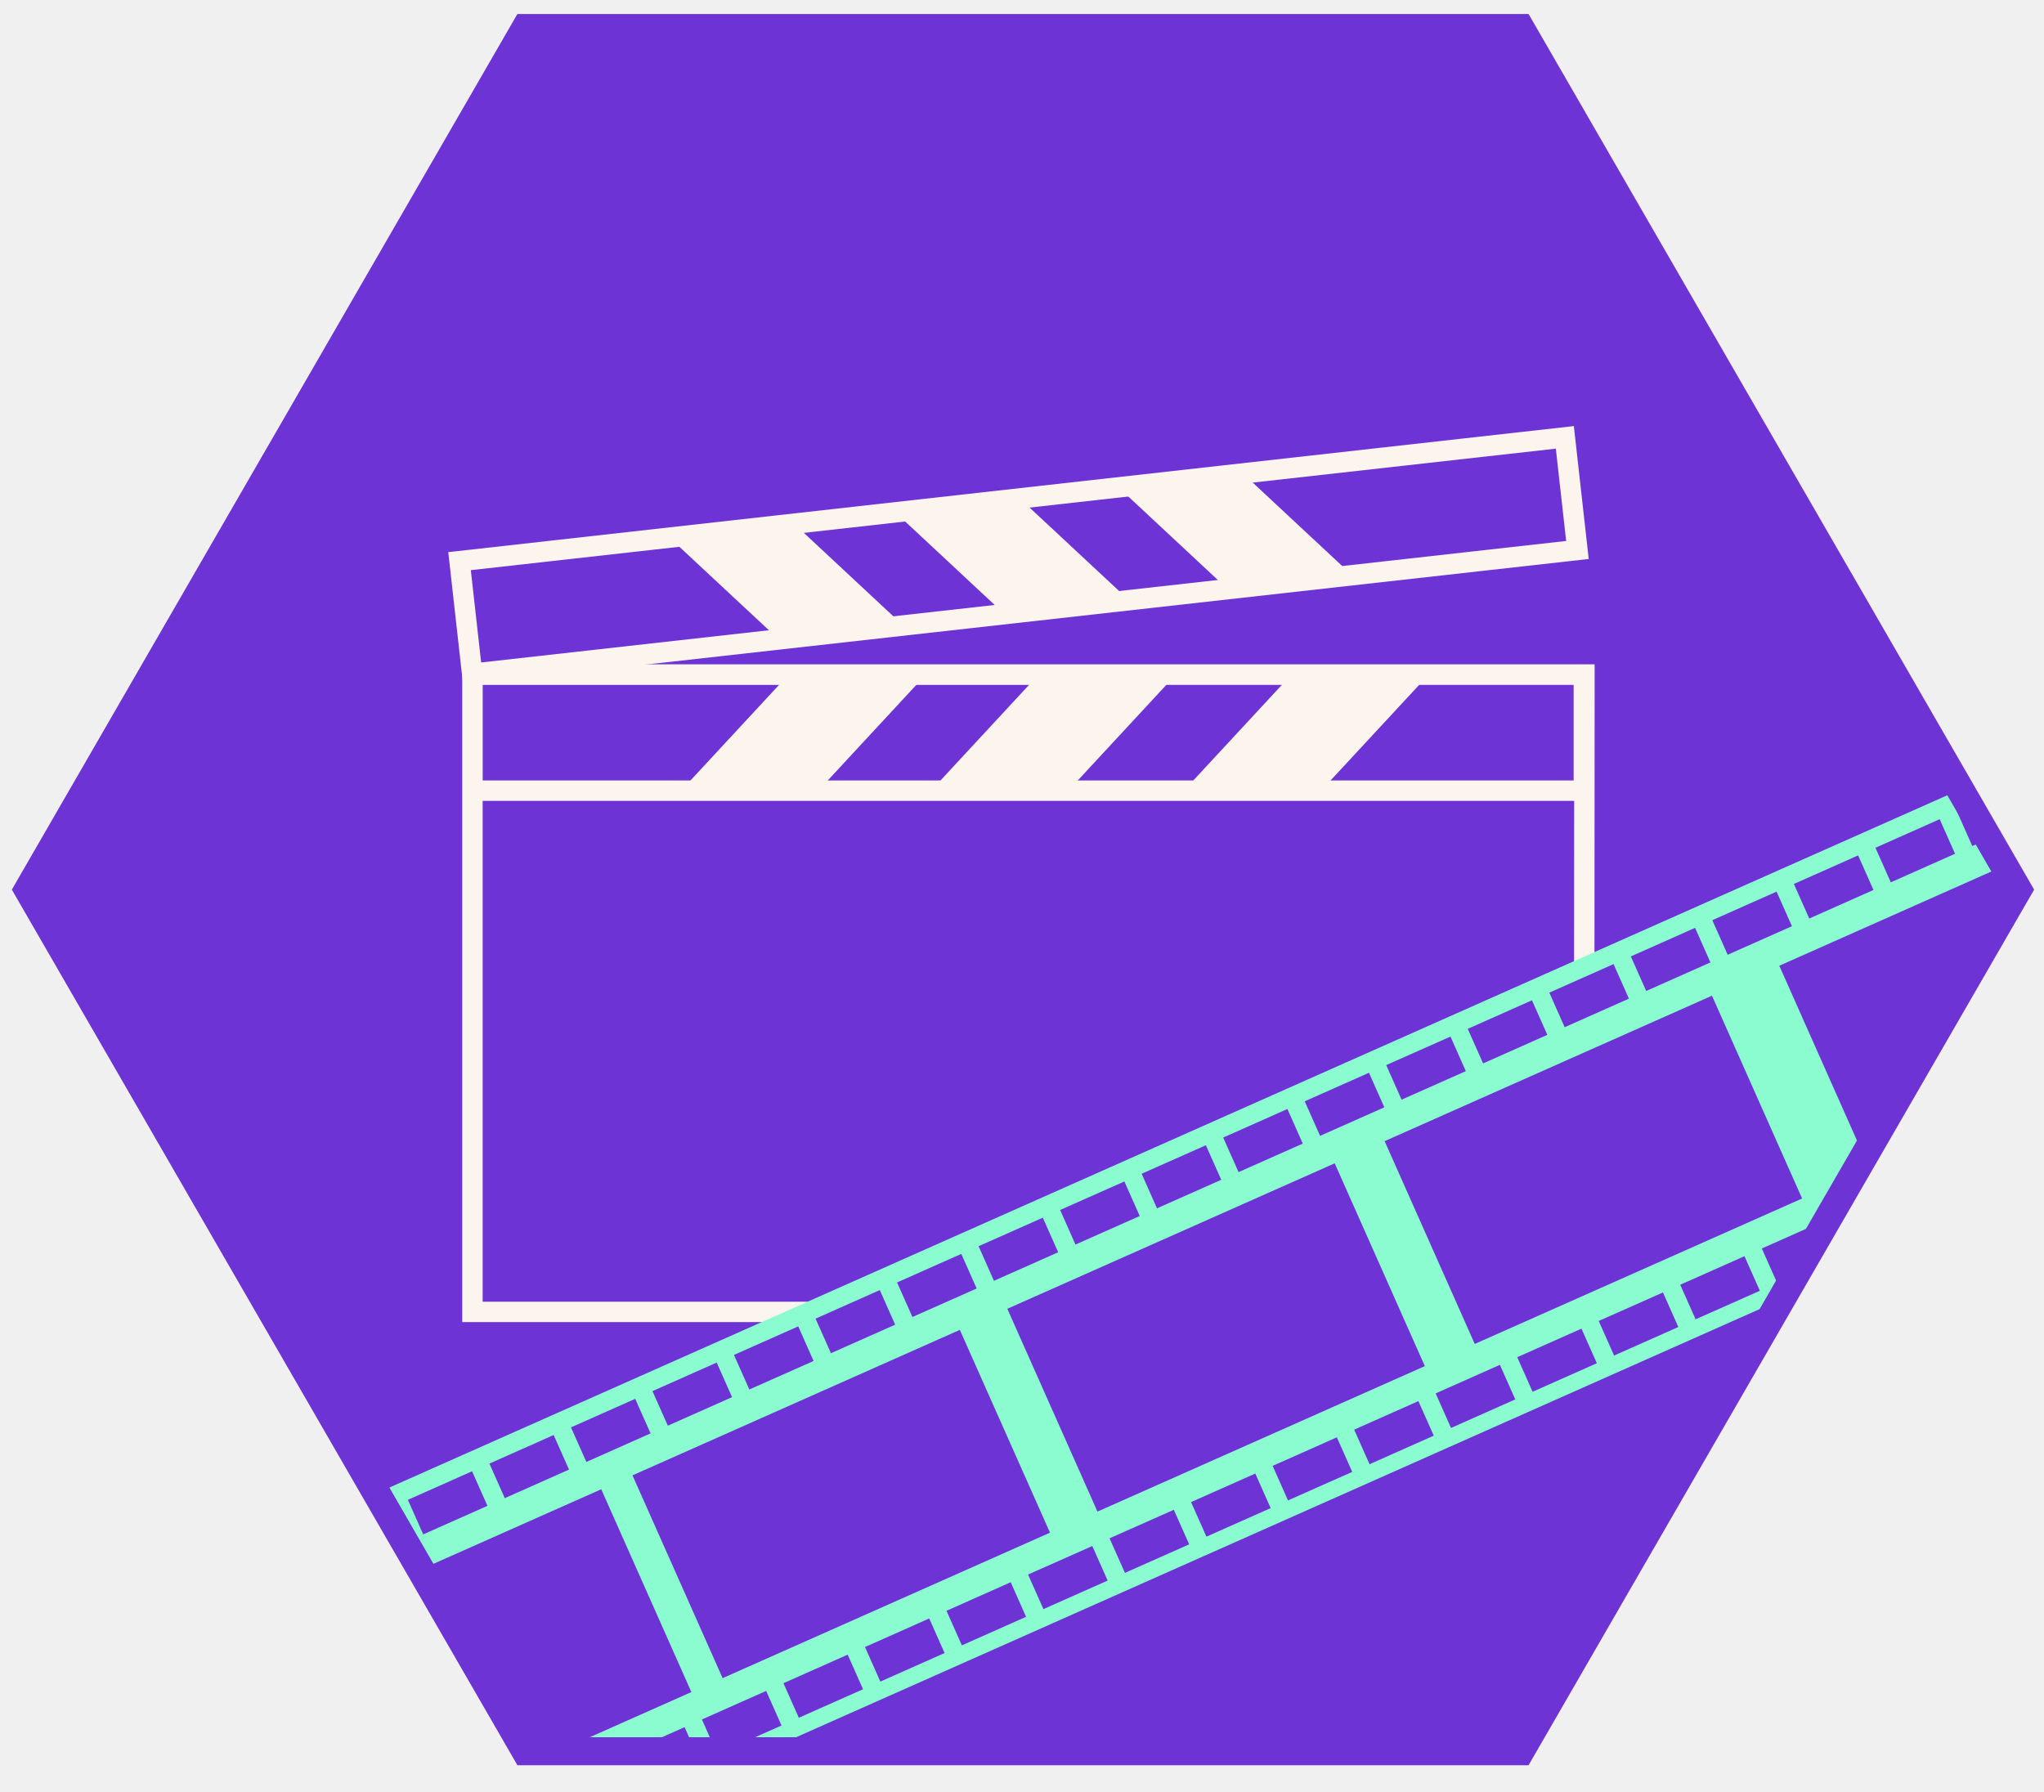
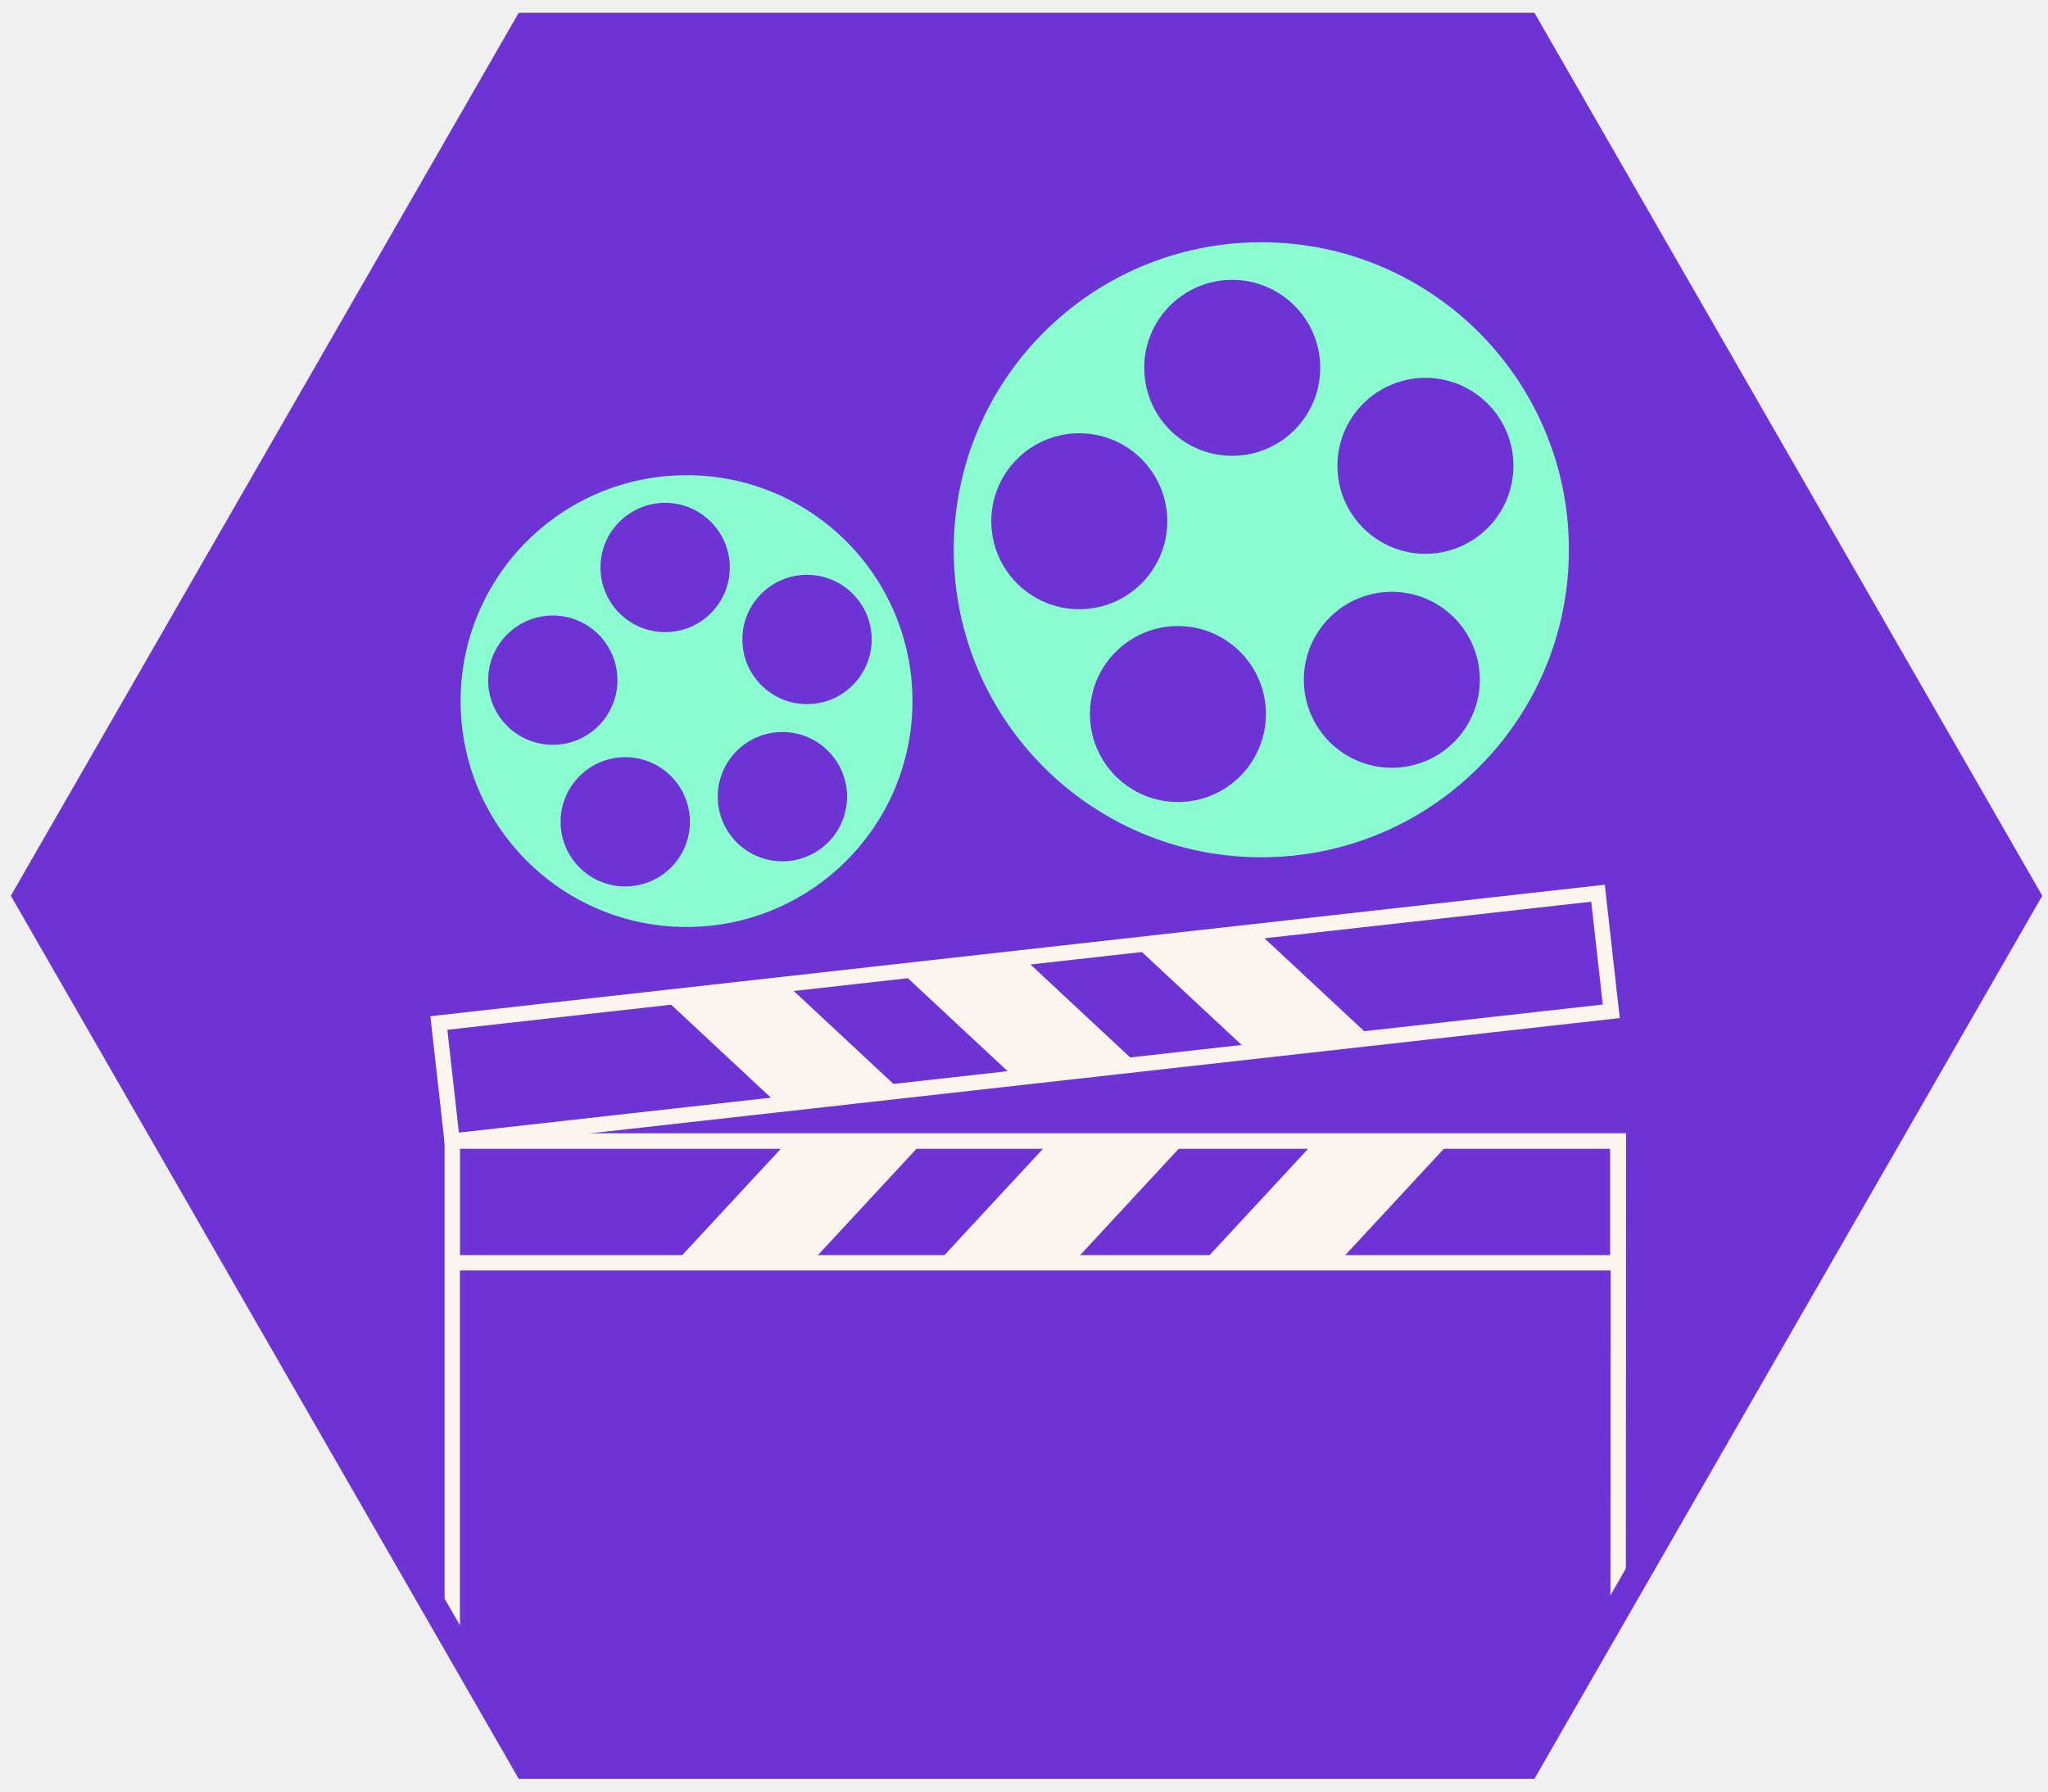
- <svg xmlns="http://www.w3.org/2000/svg" width="73" height="64" viewBox="0 0 73 64" fill="none">
-   <path d="M18.767 62.55L1 31.776L18.767 1H54.303L72.07 31.776L54.303 62.55H18.767Z" fill="#6E33D5" />
-   <mask id="mask0_1099_377" style="mask-type:luminance" maskUnits="userSpaceOnUse" x="1" y="1" width="72" height="62">
-     <path d="M54.043 62.099H19.027L1.52 31.776L19.027 1.45H54.043L71.551 31.776L54.043 62.099Z" fill="white" stroke="white" stroke-width="0.9" />
+ <svg xmlns="http://www.w3.org/2000/svg" width="80" height="70" viewBox="0 0 80 70" fill="none">
+   <path d="M20.551 69L1 34.999L20.551 1H59.65L79.2 34.999L59.65 69H20.551Z" fill="#6E33D5" />
+   <mask id="mask0_1200_920" style="mask-type:luminance" maskUnits="userSpaceOnUse" x="1" y="1" width="79" height="68">
+     <path d="M20.631 69L1 34.999L20.631 1H59.889L79.519 34.999L59.889 69H20.631Z" fill="white" />
  </mask>
-   <g mask="url(#mask0_1099_377)">
-     <path d="M56.587 24.092L56.573 46.858H16.873V24.093L56.587 24.092Z" fill="#6E33D5" />
-     <mask id="mask1_1099_377" style="mask-type:luminance" maskUnits="userSpaceOnUse" x="16" y="24" width="41" height="23">
-       <path d="M56.586 24.092L56.573 46.858H16.873V24.093L56.586 24.092Z" fill="white" />
+   <g mask="url(#mask0_1200_920)">
+     <path d="M63.22 44.579L63.204 70.693H17.666V44.58L63.22 44.579Z" fill="#6E33D5" />
+     <mask id="mask1_1200_920" style="mask-type:luminance" maskUnits="userSpaceOnUse" x="17" y="44" width="47" height="27">
+       <path d="M63.22 44.579L63.204 70.693H17.666V44.58L63.22 44.579Z" fill="white" />
    </mask>
-     <g mask="url(#mask1_1099_377)">
-       <path d="M56.566 24.09H16.866V28.241H56.566V24.09Z" fill="#6E33D5" />
-       <mask id="mask2_1099_377" style="mask-type:luminance" maskUnits="userSpaceOnUse" x="16" y="24" width="41" height="5">
-         <path d="M56.566 24.09H16.866V28.241H56.566V24.09Z" fill="white" />
+     <g mask="url(#mask1_1200_920)">
+       <path d="M63.195 44.577H17.657V49.339H63.195V44.577Z" fill="#6E33D5" />
+       <mask id="mask2_1200_920" style="mask-type:luminance" maskUnits="userSpaceOnUse" x="17" y="44" width="47" height="6">
+         <path d="M63.195 44.577H17.657V49.339H63.195V44.577Z" fill="white" />
      </mask>
-       <g mask="url(#mask2_1099_377)">
-         <path d="M41.818 29.276L43.635 31.533L50.936 23.654L49.118 21.397L41.818 29.276Z" fill="#FBF5ED" stroke="#FBF5ED" stroke-width="0.729" stroke-miterlimit="10" />
-         <path d="M32.774 29.292L34.591 31.549L41.538 24.052L39.721 21.795L32.774 29.292Z" fill="#FBF5ED" stroke="#FBF5ED" stroke-width="0.729" stroke-miterlimit="10" />
-         <path d="M23.569 29.59L25.386 31.847L33.824 22.741L32.007 20.485L23.569 29.59Z" fill="#FBF5ED" stroke="#FBF5ED" stroke-width="0.729" stroke-miterlimit="10" />
+       <g mask="url(#mask2_1200_920)">
+         <path d="M46.281 50.526L48.364 53.114L56.739 44.078L54.654 41.489L46.281 50.526Z" fill="#FBF5ED" stroke="#FBF5ED" stroke-width="0.6" stroke-miterlimit="10" />
+         <path d="M35.906 50.545L37.99 53.134L45.959 44.534L43.874 41.945L35.906 50.545Z" fill="#FBF5ED" stroke="#FBF5ED" stroke-width="0.6" stroke-miterlimit="10" />
+         <path d="M25.347 50.887L27.431 53.475L37.109 43.031L35.026 40.442L25.347 50.887Z" fill="#FBF5ED" stroke="#FBF5ED" stroke-width="0.6" stroke-miterlimit="10" />
      </g>
-       <path d="M56.566 24.09H16.866V28.241H56.566V24.09Z" stroke="#FBF5ED" stroke-width="0.729" stroke-miterlimit="10" />
+       <path d="M63.195 44.577H17.657V49.339H63.195V44.577Z" stroke="#FBF5ED" stroke-width="0.6" stroke-miterlimit="10" />
    </g>
-     <path d="M56.587 24.092L56.573 46.858H16.873V24.093L56.587 24.092Z" stroke="#FBF5ED" stroke-width="0.729" stroke-miterlimit="10" />
-     <path d="M55.887 15.622L16.412 20.043L16.862 24.065L56.337 19.644L55.887 15.622Z" fill="#6E33D5" />
-     <mask id="mask3_1099_377" style="mask-type:luminance" maskUnits="userSpaceOnUse" x="16" y="15" width="41" height="10">
-       <path d="M55.887 15.622L16.412 20.043L16.862 24.065L56.337 19.644L55.887 15.622Z" fill="white" />
+     <path d="M63.22 44.579L63.204 70.693H17.666V44.58L63.22 44.579Z" stroke="#FBF5ED" stroke-width="0.6" stroke-miterlimit="10" />
+     <path d="M62.423 34.899L17.143 39.97L17.66 44.584L62.94 39.513L62.423 34.899Z" fill="#6E33D5" />
+     <mask id="mask3_1200_920" style="mask-type:luminance" maskUnits="userSpaceOnUse" x="17" y="34" width="46" height="11">
+       <path d="M62.423 34.899L17.143 39.97L17.66 44.584L62.94 39.513L62.423 34.899Z" fill="white" />
    </mask>
-     <g mask="url(#mask3_1099_377)">
-       <path d="M26.28 17.267L24.462 19.217L30.688 25.02L32.505 23.07L26.28 17.267Z" fill="#FBF5ED" stroke="#FBF5ED" stroke-width="0.729" stroke-miterlimit="10" />
-       <path d="M34.604 16.608L32.787 18.558L39.012 24.361L40.829 22.411L34.604 16.608Z" fill="#FBF5ED" stroke="#FBF5ED" stroke-width="0.729" stroke-miterlimit="10" />
-       <path d="M42.318 15.478L40.501 17.427L46.726 23.23L48.543 21.281L42.318 15.478Z" fill="#FBF5ED" stroke="#FBF5ED" stroke-width="0.729" stroke-miterlimit="10" />
+     <g mask="url(#mask3_1200_920)">
+       <path d="M28.427 36.726L26.342 38.962L33.482 45.618L35.567 43.382L28.427 36.726Z" fill="#FBF5ED" stroke="#FBF5ED" stroke-width="0.6" stroke-miterlimit="10" />
+       <path d="M37.974 35.97L35.889 38.206L43.029 44.863L45.114 42.626L37.974 35.97Z" fill="#FBF5ED" stroke="#FBF5ED" stroke-width="0.6" stroke-miterlimit="10" />
+       <path d="M46.822 34.673L44.738 36.909L51.878 43.565L53.963 41.329L46.822 34.673Z" fill="#FBF5ED" stroke="#FBF5ED" stroke-width="0.6" stroke-miterlimit="10" />
    </g>
-     <path d="M55.887 15.622L16.412 20.043L16.862 24.065L56.337 19.644L55.887 15.622Z" stroke="#FBF5ED" stroke-width="0.729" stroke-miterlimit="10" />
-     <path d="M99.01 15.312L5.124 57.035L10.829 69.873L104.716 28.151L99.01 15.312Z" fill="#8AFCD0" />
-     <path d="M11.037 55.139L8.743 56.158L9.292 57.393L11.586 56.374L11.037 55.139Z" fill="#6E33D5" />
-     <path d="M13.95 53.844L11.656 54.864L12.205 56.099L14.499 55.08L13.95 53.844Z" fill="#6E33D5" />
-     <path d="M16.86 52.551L14.566 53.57L15.115 54.805L17.409 53.786L16.86 52.551Z" fill="#6E33D5" />
-     <path d="M19.773 51.256L17.479 52.276L18.028 53.511L20.322 52.491L19.773 51.256Z" fill="#6E33D5" />
-     <path d="M22.686 49.963L20.392 50.983L20.941 52.218L23.235 51.198L22.686 49.963Z" fill="#6E33D5" />
-     <path d="M25.596 48.668L23.302 49.688L23.851 50.923L26.145 49.903L25.596 48.668Z" fill="#6E33D5" />
-     <path d="M28.508 47.375L26.213 48.395L26.762 49.63L29.057 48.611L28.508 47.375Z" fill="#6E33D5" />
-     <path d="M31.421 46.079L29.127 47.099L29.676 48.334L31.97 47.315L31.421 46.079Z" fill="#6E33D5" />
-     <path d="M34.332 44.787L32.038 45.806L32.587 47.041L34.881 46.022L34.332 44.787Z" fill="#6E33D5" />
-     <path d="M37.243 43.493L34.949 44.512L35.498 45.748L37.792 44.728L37.243 43.493Z" fill="#6E33D5" />
-     <path d="M40.156 42.199L37.861 43.218L38.41 44.453L40.705 43.434L40.156 42.199Z" fill="#6E33D5" />
-     <path d="M43.067 40.905L40.773 41.924L41.321 43.16L43.616 42.14L43.067 40.905Z" fill="#6E33D5" />
-     <path d="M45.979 39.611L43.685 40.631L44.234 41.866L46.528 40.847L45.979 39.611Z" fill="#6E33D5" />
-     <path d="M48.892 38.316L46.597 39.336L47.146 40.571L49.44 39.551L48.892 38.316Z" fill="#6E33D5" />
-     <path d="M51.802 37.024L49.508 38.043L50.057 39.278L52.351 38.259L51.802 37.024Z" fill="#6E33D5" />
-     <path d="M54.713 35.728L52.419 36.748L52.968 37.983L55.262 36.963L54.713 35.728Z" fill="#6E33D5" />
-     <path d="M57.627 34.435L55.333 35.455L55.881 36.69L58.176 35.67L57.627 34.435Z" fill="#6E33D5" />
-     <path d="M60.538 33.141L58.244 34.161L58.793 35.396L61.087 34.376L60.538 33.141Z" fill="#6E33D5" />
-     <path d="M63.449 31.847L61.154 32.867L61.703 34.102L63.998 33.082L63.449 31.847Z" fill="#6E33D5" />
-     <path d="M66.361 30.553L64.067 31.573L64.616 32.808L66.91 31.788L66.361 30.553Z" fill="#6E33D5" />
-     <path d="M69.274 29.26L66.98 30.28L67.528 31.515L69.823 30.495L69.274 29.26Z" fill="#6E33D5" />
-     <path d="M72.185 27.965L69.891 28.984L70.439 30.219L72.734 29.2L72.185 27.965Z" fill="#6E33D5" />
-     <path d="M24.45 61.69L22.155 62.709L22.704 63.944L24.998 62.925L24.45 61.69Z" fill="#6E33D5" />
-     <path d="M27.363 60.396L25.068 61.416L25.617 62.651L27.912 61.631L27.363 60.396Z" fill="#6E33D5" />
-     <path d="M30.274 59.101L27.98 60.12L28.529 61.355L30.823 60.336L30.274 59.101Z" fill="#6E33D5" />
-     <path d="M33.186 57.808L30.892 58.828L31.441 60.063L33.735 59.043L33.186 57.808Z" fill="#6E33D5" />
-     <path d="M36.097 56.514L33.803 57.534L34.352 58.769L36.646 57.749L36.097 56.514Z" fill="#6E33D5" />
-     <path d="M39.011 55.22L36.716 56.239L37.265 57.474L39.559 56.455L39.011 55.22Z" fill="#6E33D5" />
-     <path d="M41.922 53.926L39.627 54.945L40.176 56.18L42.471 55.161L41.922 53.926Z" fill="#6E33D5" />
-     <path d="M44.832 52.632L42.538 53.651L43.087 54.886L45.381 53.867L44.832 52.632Z" fill="#6E33D5" />
-     <path d="M47.745 51.338L45.451 52.357L46 53.592L48.294 52.573L47.745 51.338Z" fill="#6E33D5" />
-     <path d="M50.657 50.044L48.363 51.064L48.912 52.299L51.206 51.279L50.657 50.044Z" fill="#6E33D5" />
-     <path d="M53.568 48.749L51.273 49.769L51.822 51.004L54.117 49.984L53.568 48.749Z" fill="#6E33D5" />
-     <path d="M56.481 47.456L54.187 48.476L54.735 49.711L57.03 48.692L56.481 47.456Z" fill="#6E33D5" />
-     <path d="M59.392 46.163L57.097 47.182L57.646 48.417L59.94 47.398L59.392 46.163Z" fill="#6E33D5" />
-     <path d="M62.303 44.868L60.008 45.888L60.557 47.123L62.852 46.104L62.303 44.868Z" fill="#6E33D5" />
-     <path d="M65.216 43.574L62.922 44.593L63.471 45.828L65.765 44.809L65.216 43.574Z" fill="#6E33D5" />
-     <path d="M68.127 42.28L65.832 43.3L66.381 44.535L68.676 43.515L68.127 42.28Z" fill="#6E33D5" />
-     <path d="M71.038 40.986L68.744 42.005L69.293 43.241L71.587 42.221L71.038 40.986Z" fill="#6E33D5" />
-     <path d="M73.951 39.693L71.656 40.713L72.205 41.948L74.499 40.928L73.951 39.693Z" fill="#6E33D5" />
-     <path d="M21.473 53.193L9.781 58.389L13.001 65.633L24.692 60.437L21.473 53.193Z" fill="#6E33D5" />
-     <path d="M34.28 47.5L22.589 52.696L25.808 59.94L37.5 54.744L34.28 47.5Z" fill="#6E33D5" />
-     <path d="M47.668 41.551L35.976 46.747L39.195 53.991L50.887 48.795L47.668 41.551Z" fill="#6E33D5" />
-     <path d="M61.142 35.564L49.451 40.759L52.67 48.003L64.361 42.808L61.142 35.564Z" fill="#6E33D5" />
-     <path d="M75.237 29.299L63.546 34.494L66.765 41.738L78.457 36.543L75.237 29.299Z" fill="#6E33D5" />
+     <path d="M62.423 34.899L17.143 39.97L17.66 44.584L62.94 39.513L62.423 34.899Z" stroke="#FBF5ED" stroke-width="0.6" stroke-miterlimit="10" />
+     <path d="M49.27 33.495C55.906 33.495 61.285 28.116 61.285 21.48C61.285 14.844 55.906 9.465 49.27 9.465C42.635 9.465 37.255 14.844 37.255 21.48C37.255 28.116 42.635 33.495 49.27 33.495Z" fill="#8AFCD0" />
+     <path d="M48.133 17.809C50.032 17.809 51.571 16.27 51.571 14.371C51.571 12.473 50.032 10.934 48.133 10.934C46.235 10.934 44.696 12.473 44.696 14.371C44.696 16.27 46.235 17.809 48.133 17.809Z" fill="#6E33D5" />
+     <path d="M42.159 23.803C44.058 23.803 45.597 22.264 45.597 20.365C45.597 18.467 44.058 16.928 42.159 16.928C40.261 16.928 38.722 18.467 38.722 20.365C38.722 22.264 40.261 23.803 42.159 23.803Z" fill="#6E33D5" />
+     <path d="M46.012 31.336C47.911 31.336 49.45 29.797 49.45 27.899C49.45 26 47.911 24.461 46.012 24.461C44.114 24.461 42.575 26 42.575 27.899C42.575 29.797 44.114 31.336 46.012 31.336Z" fill="#6E33D5" />
+     <path d="M54.369 29.998C56.267 29.998 57.806 28.459 57.806 26.561C57.806 24.662 56.267 23.123 54.369 23.123C52.47 23.123 50.931 24.662 50.931 26.561C50.931 28.459 52.47 29.998 54.369 29.998Z" fill="#6E33D5" />
+     <path d="M55.68 21.638C57.579 21.638 59.118 20.099 59.118 18.2C59.118 16.302 57.579 14.763 55.68 14.763C53.782 14.763 52.243 16.302 52.243 18.2C52.243 20.099 53.782 21.638 55.68 21.638Z" fill="#6E33D5" />
+     <path d="M26.818 36.218C31.692 36.218 35.643 32.267 35.643 27.393C35.643 22.519 31.692 18.567 26.818 18.567C21.944 18.567 17.992 22.519 17.992 27.393C17.992 32.267 21.944 36.218 26.818 36.218Z" fill="#8AFCD0" />
+     <path d="M25.982 24.698C27.377 24.698 28.508 23.568 28.508 22.173C28.508 20.778 27.377 19.647 25.982 19.647C24.587 19.647 23.456 20.778 23.456 22.173C23.456 23.568 24.587 24.698 25.982 24.698Z" fill="#6E33D5" />
+     <path d="M21.594 29.101C22.988 29.101 24.119 27.97 24.119 26.575C24.119 25.18 22.988 24.049 21.594 24.049C20.199 24.049 19.068 25.18 19.068 26.575C19.068 27.97 20.199 29.101 21.594 29.101Z" fill="#6E33D5" />
+     <path d="M24.424 34.635C25.819 34.635 26.95 33.504 26.95 32.109C26.95 30.715 25.819 29.584 24.424 29.584C23.029 29.584 21.898 30.715 21.898 32.109C21.898 33.504 23.029 34.635 24.424 34.635Z" fill="#6E33D5" />
+     <path d="M30.563 33.653C31.958 33.653 33.089 32.522 33.089 31.127C33.089 29.732 31.958 28.601 30.563 28.601C29.168 28.601 28.037 29.732 28.037 31.127C28.037 32.522 29.168 33.653 30.563 33.653Z" fill="#6E33D5" />
+     <path d="M31.524 27.511C32.919 27.511 34.05 26.38 34.05 24.985C34.05 23.59 32.919 22.459 31.524 22.459C30.129 22.459 28.998 23.59 28.998 24.985C28.998 26.38 30.129 27.511 31.524 27.511Z" fill="#6E33D5" />
  </g>
-   <path d="M18.767 62.55L1 31.776L18.767 1H54.303L72.07 31.776L54.303 62.55H18.767Z" stroke="#6E33D5" stroke-miterlimit="10" />
+   <path d="M20.551 69L1 34.999L20.551 1H59.65L79.2 34.999L59.65 69H20.551Z" stroke="#6E33D5" stroke-miterlimit="10" />
</svg>
